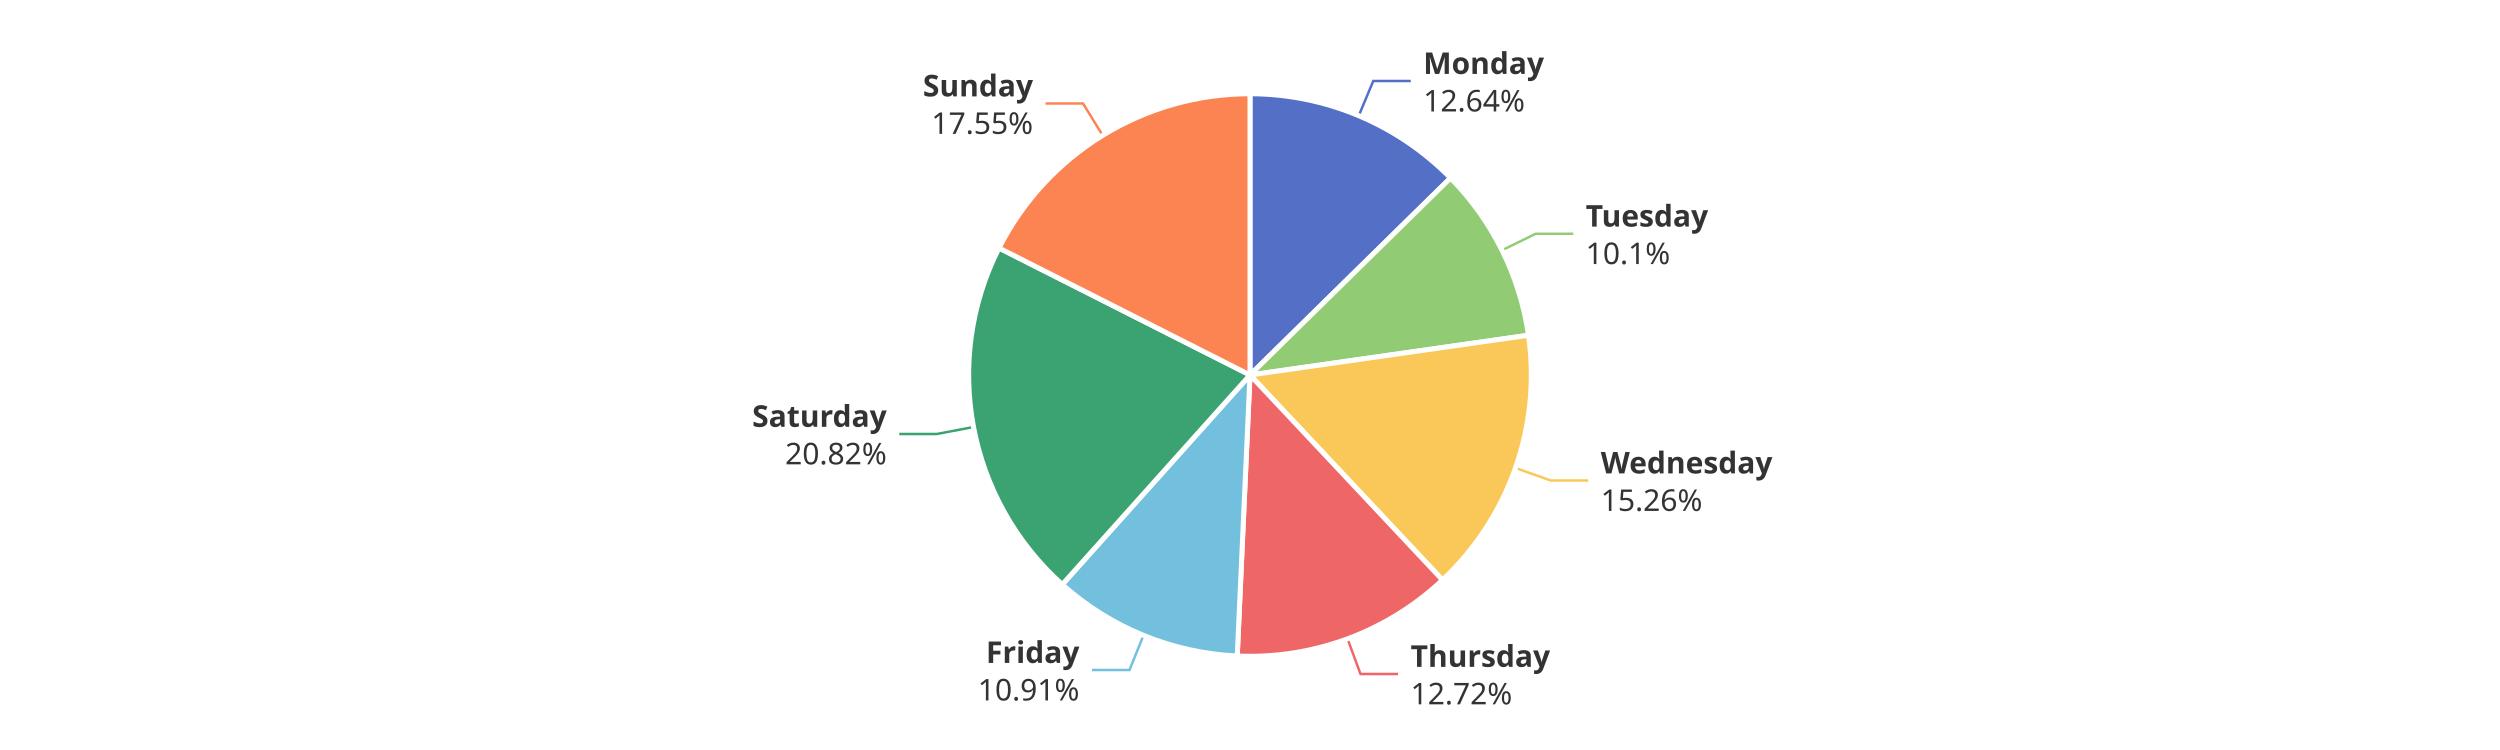
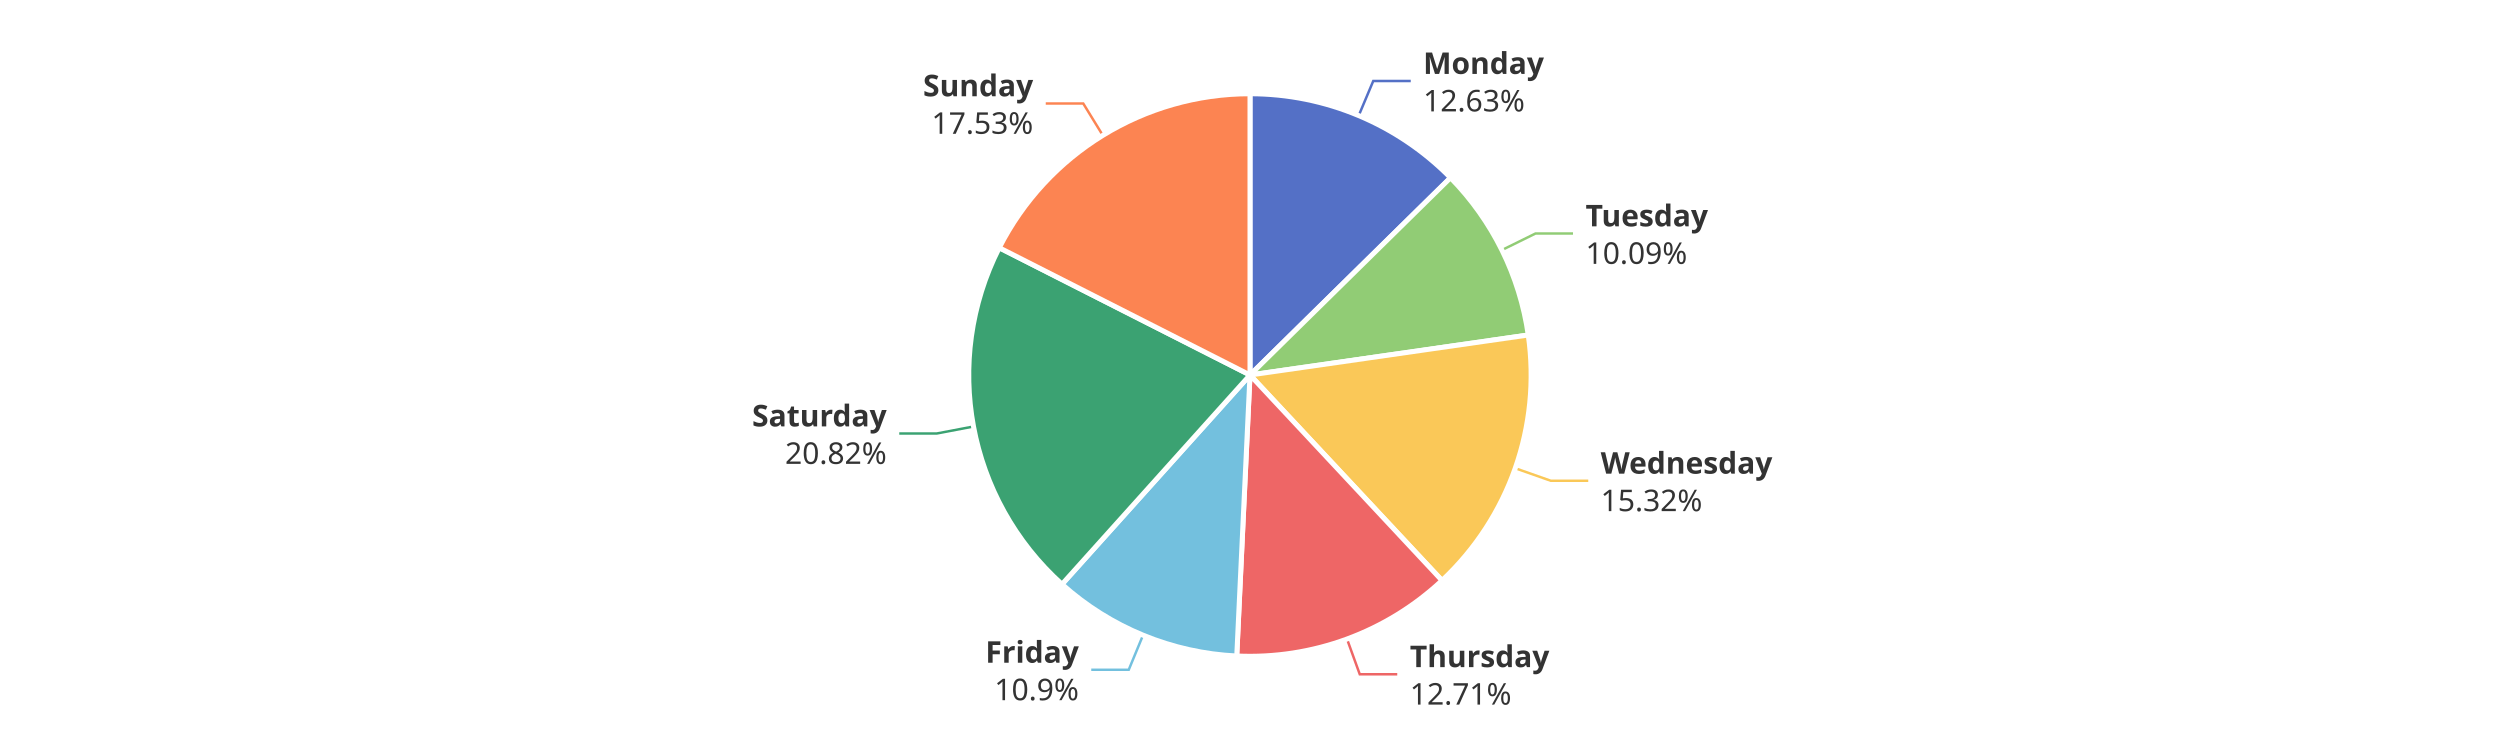
<svg xmlns="http://www.w3.org/2000/svg" width="1000" height="300" version="1.1" baseProfile="full" viewBox="0 0 1000 300">
  <rect width="1000" height="300" x="0" y="0" id="0" fill="#ffffff" />
-   <polyline points="543.5 46.3 549.3 32.4 564.3 32.4" fill="none" stroke="#5470c6" />
-   <polyline points="600.8 100.1 614.3 93.5 629.3 93.5" fill="none" stroke="#91cc75" />
-   <polyline points="606.2 187.2 620.3 192.2 635.3 192.2" fill="none" stroke="#fac858" />
-   <polyline points="539 255.5 544.2 269.6 559.2 269.6" fill="none" stroke="#ee6666" />
-   <polyline points="457.4 254.1 451.8 268 436.8 268" fill="none" stroke="#73c0de" />
-   <polyline points="389.4 170.8 374.7 173.6 359.7 173.6" fill="none" stroke="#3ba272" />
-   <polyline points="441.1 54.2 433.2 41.4 418.2 41.4" fill="none" stroke="#fc8452" />
-   <path d="M500 37.5A112.5 112.5 0 0 1 580.2 71.2L500 150Z" fill="#5470c6" stroke="#fff" stroke-width="2" stroke-linejoin="round" />
-   <path d="M580.2 71.2A112.5 112.5 0 0 1 611.4 134.1L500 150Z" fill="#91cc75" stroke="#fff" stroke-width="2" stroke-linejoin="round" />
-   <path d="M611.4 134.1A112.5 112.5 0 0 1 577 232L500 150Z" fill="#fac858" stroke="#fff" stroke-width="2" stroke-linejoin="round" />
-   <path d="M577 232A112.5 112.5 0 0 1 494.9 262.4L500 150Z" fill="#ee6666" stroke="#fff" stroke-width="2" stroke-linejoin="round" />
-   <path d="M494.9 262.4A112.5 112.5 0 0 1 424.9 233.8L500 150Z" fill="#73c0de" stroke="#fff" stroke-width="2" stroke-linejoin="round" />
-   <path d="M424.9 233.8A112.5 112.5 0 0 1 399.6 99.2L500 150Z" fill="#3ba272" stroke="#fff" stroke-width="2" stroke-linejoin="round" />
-   <path d="M399.6 99.2A112.5 112.5 0 0 1 500 37.5L500 150Z" fill="#fc8452" stroke="#fff" stroke-width="2" stroke-linejoin="round" />
-   <path d="M0 -15l42.8 0l0 30l-42.8 0Z" transform="translate(569.3098 32.4211)" fill="none" />
-   <text dominant-baseline="central" text-anchor="start" style="font-size:12px;font-family:sans-serif;font-weight:bold;" y="-7.5" transform="translate(569.3098 32.4211)" fill="#333" stroke="rgb(255,255,255)" stroke-width="2" paint-order="stroke" stroke-miterlimit="2">Monday</text>
-   <text dominant-baseline="central" text-anchor="start" style="font-size:12px;font-family:sans-serif;" y="7.5" transform="translate(569.3098 32.4211)" fill="#333" stroke="rgb(255,255,255)" stroke-width="2" paint-order="stroke" stroke-miterlimit="2">12.64%</text>
-   <path d="M0 -15l46.2 0l0 30l-46.2 0Z" transform="translate(634.2862 93.4765)" fill="none" />
-   <text dominant-baseline="central" text-anchor="start" style="font-size:12px;font-family:sans-serif;font-weight:bold;" y="-7.5" transform="translate(634.2862 93.4765)" fill="#333" stroke="rgb(255,255,255)" stroke-width="2" paint-order="stroke" stroke-miterlimit="2">Tuesday</text>
-   <text dominant-baseline="central" text-anchor="start" style="font-size:12px;font-family:sans-serif;" y="7.5" transform="translate(634.2862 93.4765)" fill="#333" stroke="rgb(255,255,255)" stroke-width="2" paint-order="stroke" stroke-miterlimit="2">10.1%</text>
-   <path d="M0 -15l63.6 0l0 30l-63.6 0Z" transform="translate(640.3111 192.2078)" fill="none" />
-   <text dominant-baseline="central" text-anchor="start" style="font-size:12px;font-family:sans-serif;font-weight:bold;" y="-7.5" transform="translate(640.3111 192.2078)" fill="#333" stroke="rgb(255,255,255)" stroke-width="2" paint-order="stroke" stroke-miterlimit="2">Wednesday</text>
-   <text dominant-baseline="central" text-anchor="start" style="font-size:12px;font-family:sans-serif;" y="7.5" transform="translate(640.3111 192.2078)" fill="#333" stroke="rgb(255,255,255)" stroke-width="2" paint-order="stroke" stroke-miterlimit="2">15.26%</text>
-   <path d="M0 -15l50.2 0l0 30l-50.2 0Z" transform="translate(564.2426 269.5778)" fill="none" />
-   <text dominant-baseline="central" text-anchor="start" style="font-size:12px;font-family:sans-serif;font-weight:bold;" y="-7.5" transform="translate(564.2426 269.5778)" fill="#333" stroke="rgb(255,255,255)" stroke-width="2" paint-order="stroke" stroke-miterlimit="2">Thursday</text>
-   <text dominant-baseline="central" text-anchor="start" style="font-size:12px;font-family:sans-serif;" y="7.5" transform="translate(564.2426 269.5778)" fill="#333" stroke="rgb(255,255,255)" stroke-width="2" paint-order="stroke" stroke-miterlimit="2">12.72%</text>
-   <path d="M-40.9 -15l40.9 0l0 30l-40.9 0Z" transform="translate(431.7635 268.0233)" fill="none" />
-   <text dominant-baseline="central" text-anchor="end" style="font-size:12px;font-family:sans-serif;font-weight:bold;" y="-7.5" transform="translate(431.7635 268.0233)" fill="#333" stroke="rgb(255,255,255)" stroke-width="2" paint-order="stroke" stroke-miterlimit="2">Friday</text>
-   <text dominant-baseline="central" text-anchor="end" style="font-size:12px;font-family:sans-serif;" y="7.5" transform="translate(431.7635 268.0233)" fill="#333" stroke="rgb(255,255,255)" stroke-width="2" paint-order="stroke" stroke-miterlimit="2">10.91%</text>
-   <path d="M-48.2 -15l48.2 0l0 30l-48.2 0Z" transform="translate(354.6987 173.5763)" fill="none" />
-   <text dominant-baseline="central" text-anchor="end" style="font-size:12px;font-family:sans-serif;font-weight:bold;" y="-7.5" transform="translate(354.6987 173.5763)" fill="#333" stroke="rgb(255,255,255)" stroke-width="2" paint-order="stroke" stroke-miterlimit="2">Saturday</text>
-   <text dominant-baseline="central" text-anchor="end" style="font-size:12px;font-family:sans-serif;" y="7.5" transform="translate(354.6987 173.5763)" fill="#333" stroke="rgb(255,255,255)" stroke-width="2" paint-order="stroke" stroke-miterlimit="2">20.82%</text>
-   <path d="M-40.9 -15l40.9 0l0 30l-40.9 0Z" transform="translate(413.2108 41.3932)" fill="none" />
-   <text dominant-baseline="central" text-anchor="end" style="font-size:12px;font-family:sans-serif;font-weight:bold;" y="-7.5" transform="translate(413.2108 41.3932)" fill="#333" stroke="rgb(255,255,255)" stroke-width="2" paint-order="stroke" stroke-miterlimit="2">Sunday</text>
-   <text dominant-baseline="central" text-anchor="end" style="font-size:12px;font-family:sans-serif;" y="7.5" transform="translate(413.2108 41.3932)" fill="#333" stroke="rgb(255,255,255)" stroke-width="2" paint-order="stroke" stroke-miterlimit="2">17.55%</text>
+   <polyline points="543.5 46.2 549.3 32.4 564.3 32.4" fill="none" stroke="#5470c6" />
+   <polyline points="600.8 100 614.2 93.4 629.2 93.4" fill="none" stroke="#91cc75" />
+   <polyline points="606.1 187.3 620.3 192.3 635.3 192.3" fill="none" stroke="#fac858" />
+   <polyline points="538.8 255.6 543.9 269.7 558.9 269.7" fill="none" stroke="#ee6666" />
+   <polyline points="457.2 254.1 451.5 267.9 436.5 267.9" fill="none" stroke="#73c0de" />
+   <polyline points="389.4 170.6 374.7 173.4 359.7 173.4" fill="none" stroke="#3ba272" />
+   <polyline points="441.1 54.1 433.3 41.4 418.3 41.4" fill="none" stroke="#fc8452" />
+   <path d="M500 37.5A112.5 112.5 0 0 1 580.2 71.1L500 150Z" fill="#5470c6" stroke="#fff" stroke-width="2" stroke-linejoin="round" />
+   <path d="M580.2 71.1A112.5 112.5 0 0 1 611.3 134L500 150Z" fill="#91cc75" stroke="#fff" stroke-width="2" stroke-linejoin="round" />
+   <path d="M611.3 134A112.5 112.5 0 0 1 576.8 232.2L500 150Z" fill="#fac858" stroke="#fff" stroke-width="2" stroke-linejoin="round" />
+   <path d="M576.8 232.2A112.5 112.5 0 0 1 494.7 262.4L500 150Z" fill="#ee6666" stroke="#fff" stroke-width="2" stroke-linejoin="round" />
+   <path d="M494.7 262.4A112.5 112.5 0 0 1 424.8 233.7L500 150Z" fill="#73c0de" stroke="#fff" stroke-width="2" stroke-linejoin="round" />
+   <path d="M424.8 233.7A112.5 112.5 0 0 1 399.7 99.1L500 150Z" fill="#3ba272" stroke="#fff" stroke-width="2" stroke-linejoin="round" />
+   <path d="M399.7 99.1A112.5 112.5 0 0 1 500 37.5L500 150Z" fill="#fc8452" stroke="#fff" stroke-width="2" stroke-linejoin="round" />
+   <path d="M0 -15l42.8 0l0 30l-42.8 0Z" transform="translate(569.2775 32.4076)" fill="none" />
+   <text dominant-baseline="central" text-anchor="start" style="font-size:12px;font-family:sans-serif;font-weight:bold;" y="-7.5" transform="translate(569.2775 32.4076)" fill="#333" stroke="rgb(255,255,255)" stroke-width="2" paint-order="stroke" stroke-miterlimit="2">Monday</text>
+   <text dominant-baseline="central" text-anchor="start" style="font-size:12px;font-family:sans-serif;" y="7.5" transform="translate(569.2775 32.4076)" fill="#333" stroke="rgb(255,255,255)" stroke-width="2" paint-order="stroke" stroke-miterlimit="2">12.63%</text>
+   <path d="M0 -15l46.2 0l0 30l-46.2 0Z" transform="translate(634.2392 93.3815)" fill="none" />
+   <text dominant-baseline="central" text-anchor="start" style="font-size:12px;font-family:sans-serif;font-weight:bold;" y="-7.5" transform="translate(634.2392 93.3815)" fill="#333" stroke="rgb(255,255,255)" stroke-width="2" paint-order="stroke" stroke-miterlimit="2">Tuesday</text>
+   <text dominant-baseline="central" text-anchor="start" style="font-size:12px;font-family:sans-serif;" y="7.5" transform="translate(634.2392 93.3815)" fill="#333" stroke="rgb(255,255,255)" stroke-width="2" paint-order="stroke" stroke-miterlimit="2">10.09%</text>
+   <path d="M0 -15l63.6 0l0 30l-63.6 0Z" transform="translate(640.2764 192.3063)" fill="none" />
+   <text dominant-baseline="central" text-anchor="start" style="font-size:12px;font-family:sans-serif;font-weight:bold;" y="-7.5" transform="translate(640.2764 192.3063)" fill="#333" stroke="rgb(255,255,255)" stroke-width="2" paint-order="stroke" stroke-miterlimit="2">Wednesday</text>
+   <text dominant-baseline="central" text-anchor="start" style="font-size:12px;font-family:sans-serif;" y="7.5" transform="translate(640.2764 192.3063)" fill="#333" stroke="rgb(255,255,255)" stroke-width="2" paint-order="stroke" stroke-miterlimit="2">15.32%</text>
+   <path d="M0 -15l50.2 0l0 30l-50.2 0Z" transform="translate(563.9462 269.687)" fill="none" />
+   <text dominant-baseline="central" text-anchor="start" style="font-size:12px;font-family:sans-serif;font-weight:bold;" y="-7.5" transform="translate(563.9462 269.687)" fill="#333" stroke="rgb(255,255,255)" stroke-width="2" paint-order="stroke" stroke-miterlimit="2">Thursday</text>
+   <text dominant-baseline="central" text-anchor="start" style="font-size:12px;font-family:sans-serif;" y="7.5" transform="translate(563.9462 269.687)" fill="#333" stroke="rgb(255,255,255)" stroke-width="2" paint-order="stroke" stroke-miterlimit="2">12.71%</text>
+   <path d="M-34.2 -15l34.2 0l0 30l-34.2 0Z" transform="translate(431.5365 267.9302)" fill="none" />
+   <text dominant-baseline="central" text-anchor="end" style="font-size:12px;font-family:sans-serif;font-weight:bold;" y="-7.5" transform="translate(431.5365 267.9302)" fill="#333" stroke="rgb(255,255,255)" stroke-width="2" paint-order="stroke" stroke-miterlimit="2">Friday</text>
+   <text dominant-baseline="central" text-anchor="end" style="font-size:12px;font-family:sans-serif;" y="7.5" transform="translate(431.5365 267.9302)" fill="#333" stroke="rgb(255,255,255)" stroke-width="2" paint-order="stroke" stroke-miterlimit="2">10.9%</text>
+   <path d="M-48.2 -15l48.2 0l0 30l-48.2 0Z" transform="translate(354.666 173.4014)" fill="none" />
+   <text dominant-baseline="central" text-anchor="end" style="font-size:12px;font-family:sans-serif;font-weight:bold;" y="-7.5" transform="translate(354.666 173.4014)" fill="#333" stroke="rgb(255,255,255)" stroke-width="2" paint-order="stroke" stroke-miterlimit="2">Saturday</text>
+   <text dominant-baseline="central" text-anchor="end" style="font-size:12px;font-family:sans-serif;" y="7.5" transform="translate(354.666 173.4014)" fill="#333" stroke="rgb(255,255,255)" stroke-width="2" paint-order="stroke" stroke-miterlimit="2">20.82%</text>
+   <path d="M-40.9 -15l40.9 0l0 30l-40.9 0Z" transform="translate(413.273 41.3549)" fill="none" />
+   <text dominant-baseline="central" text-anchor="end" style="font-size:12px;font-family:sans-serif;font-weight:bold;" y="-7.5" transform="translate(413.273 41.3549)" fill="#333" stroke="rgb(255,255,255)" stroke-width="2" paint-order="stroke" stroke-miterlimit="2">Sunday</text>
+   <text dominant-baseline="central" text-anchor="end" style="font-size:12px;font-family:sans-serif;" y="7.5" transform="translate(413.273 41.3549)" fill="#333" stroke="rgb(255,255,255)" stroke-width="2" paint-order="stroke" stroke-miterlimit="2">17.53%</text>
</svg>
